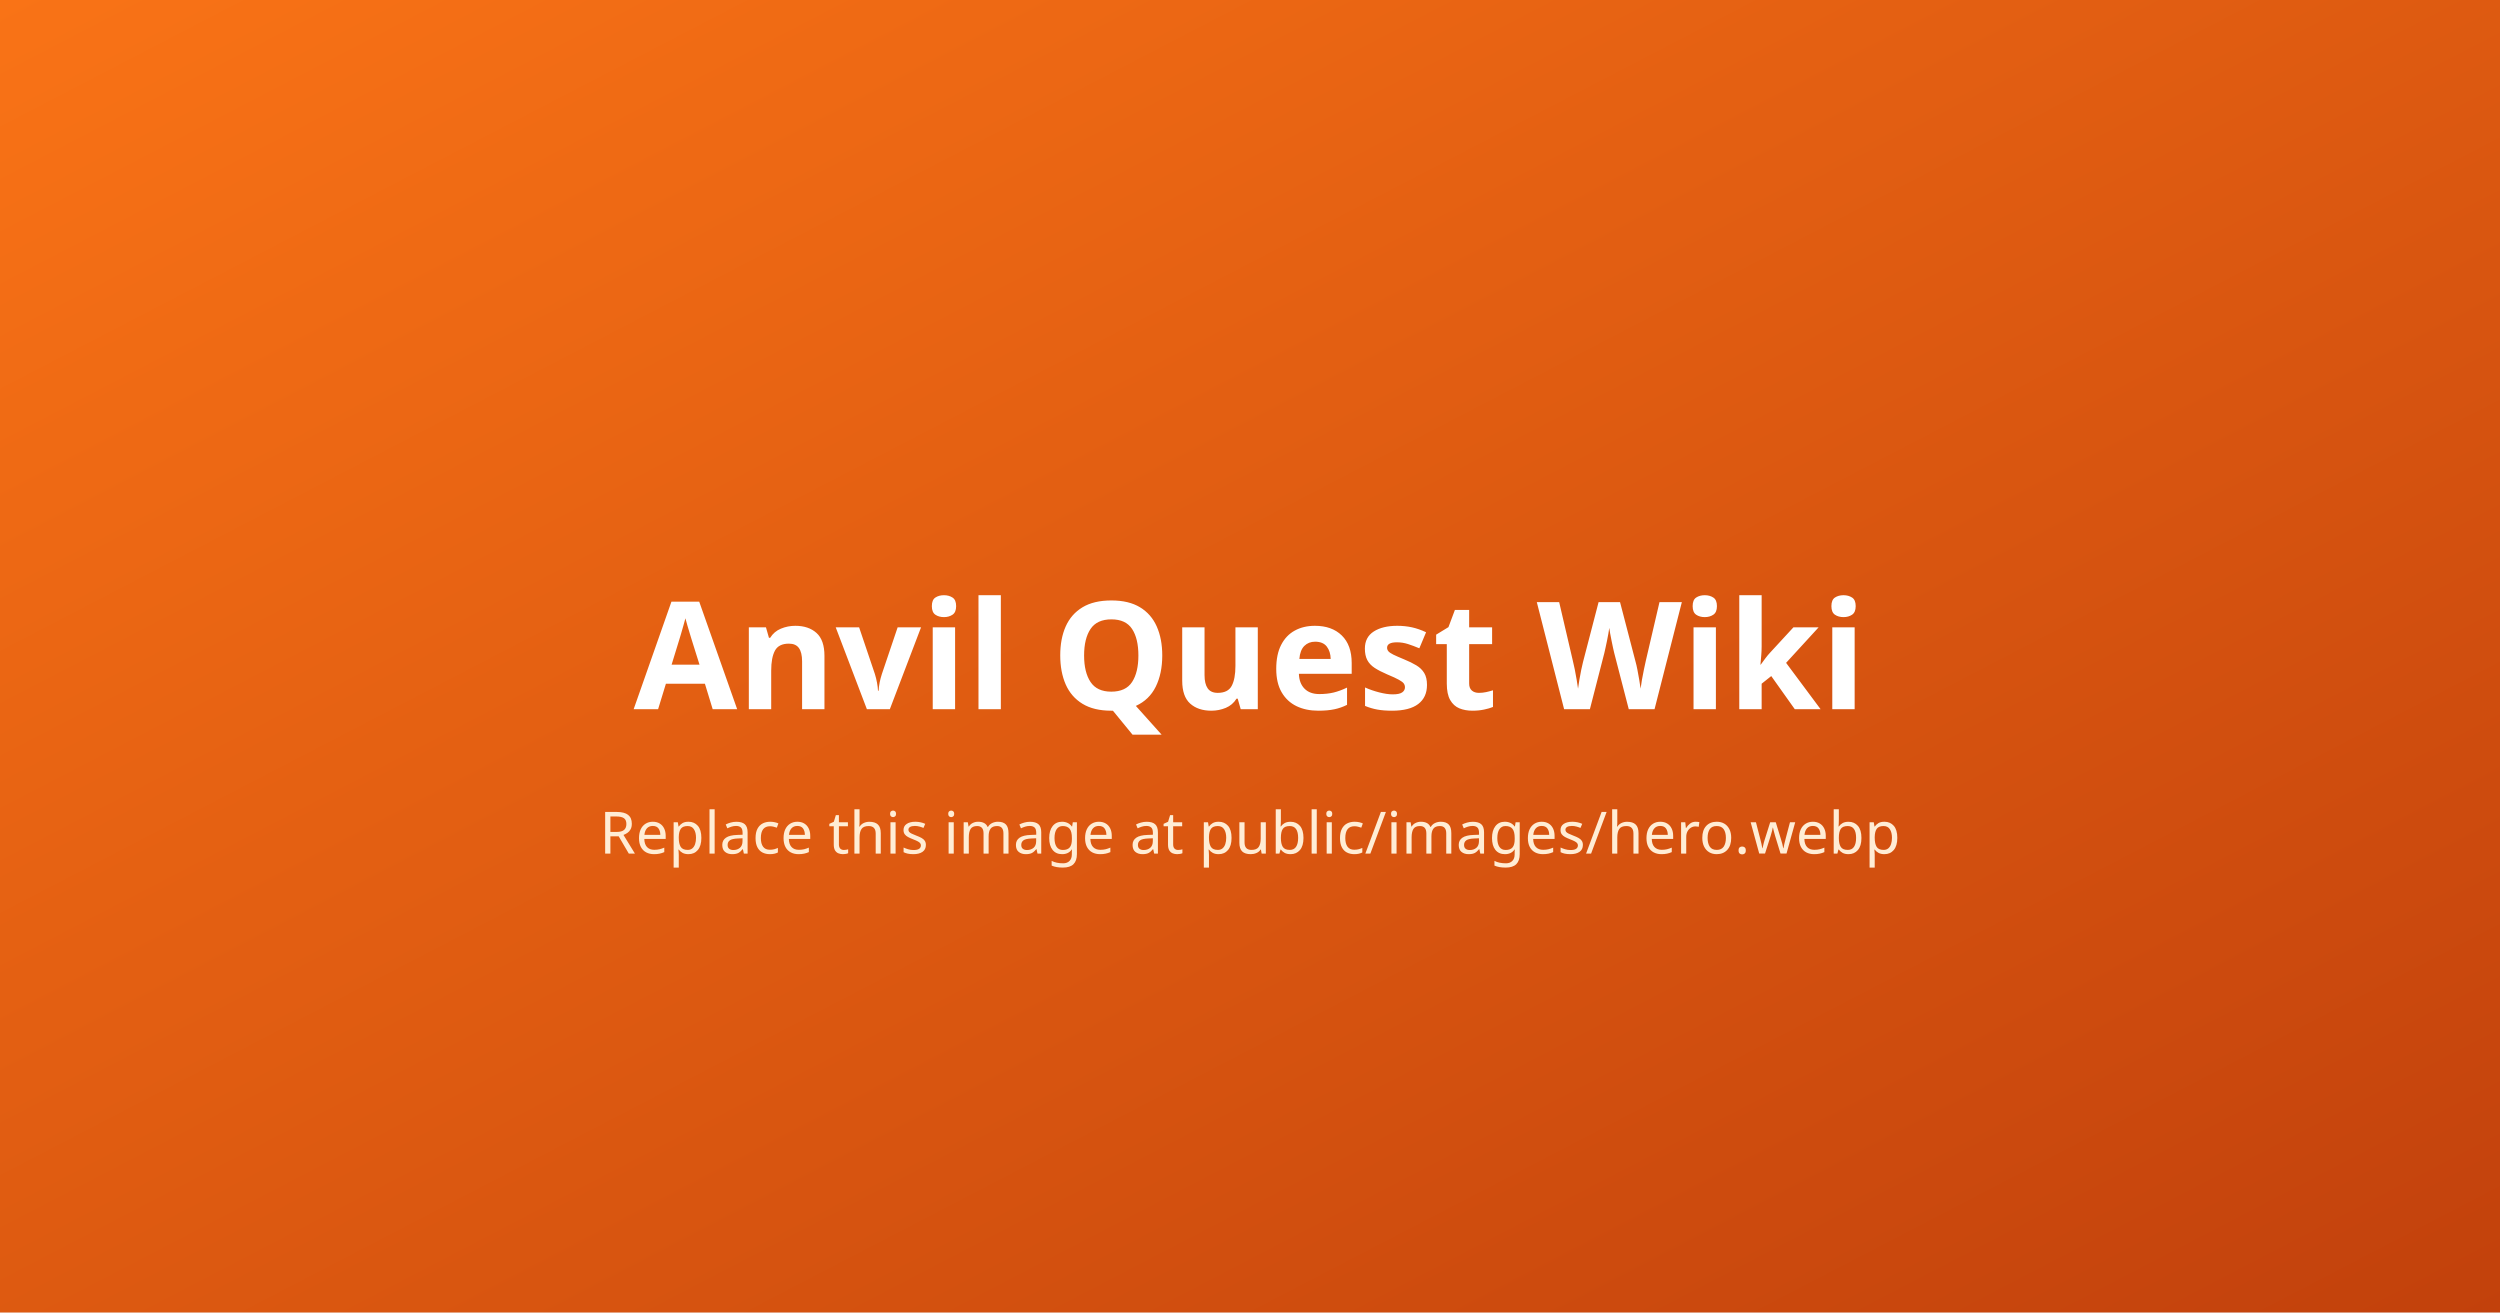
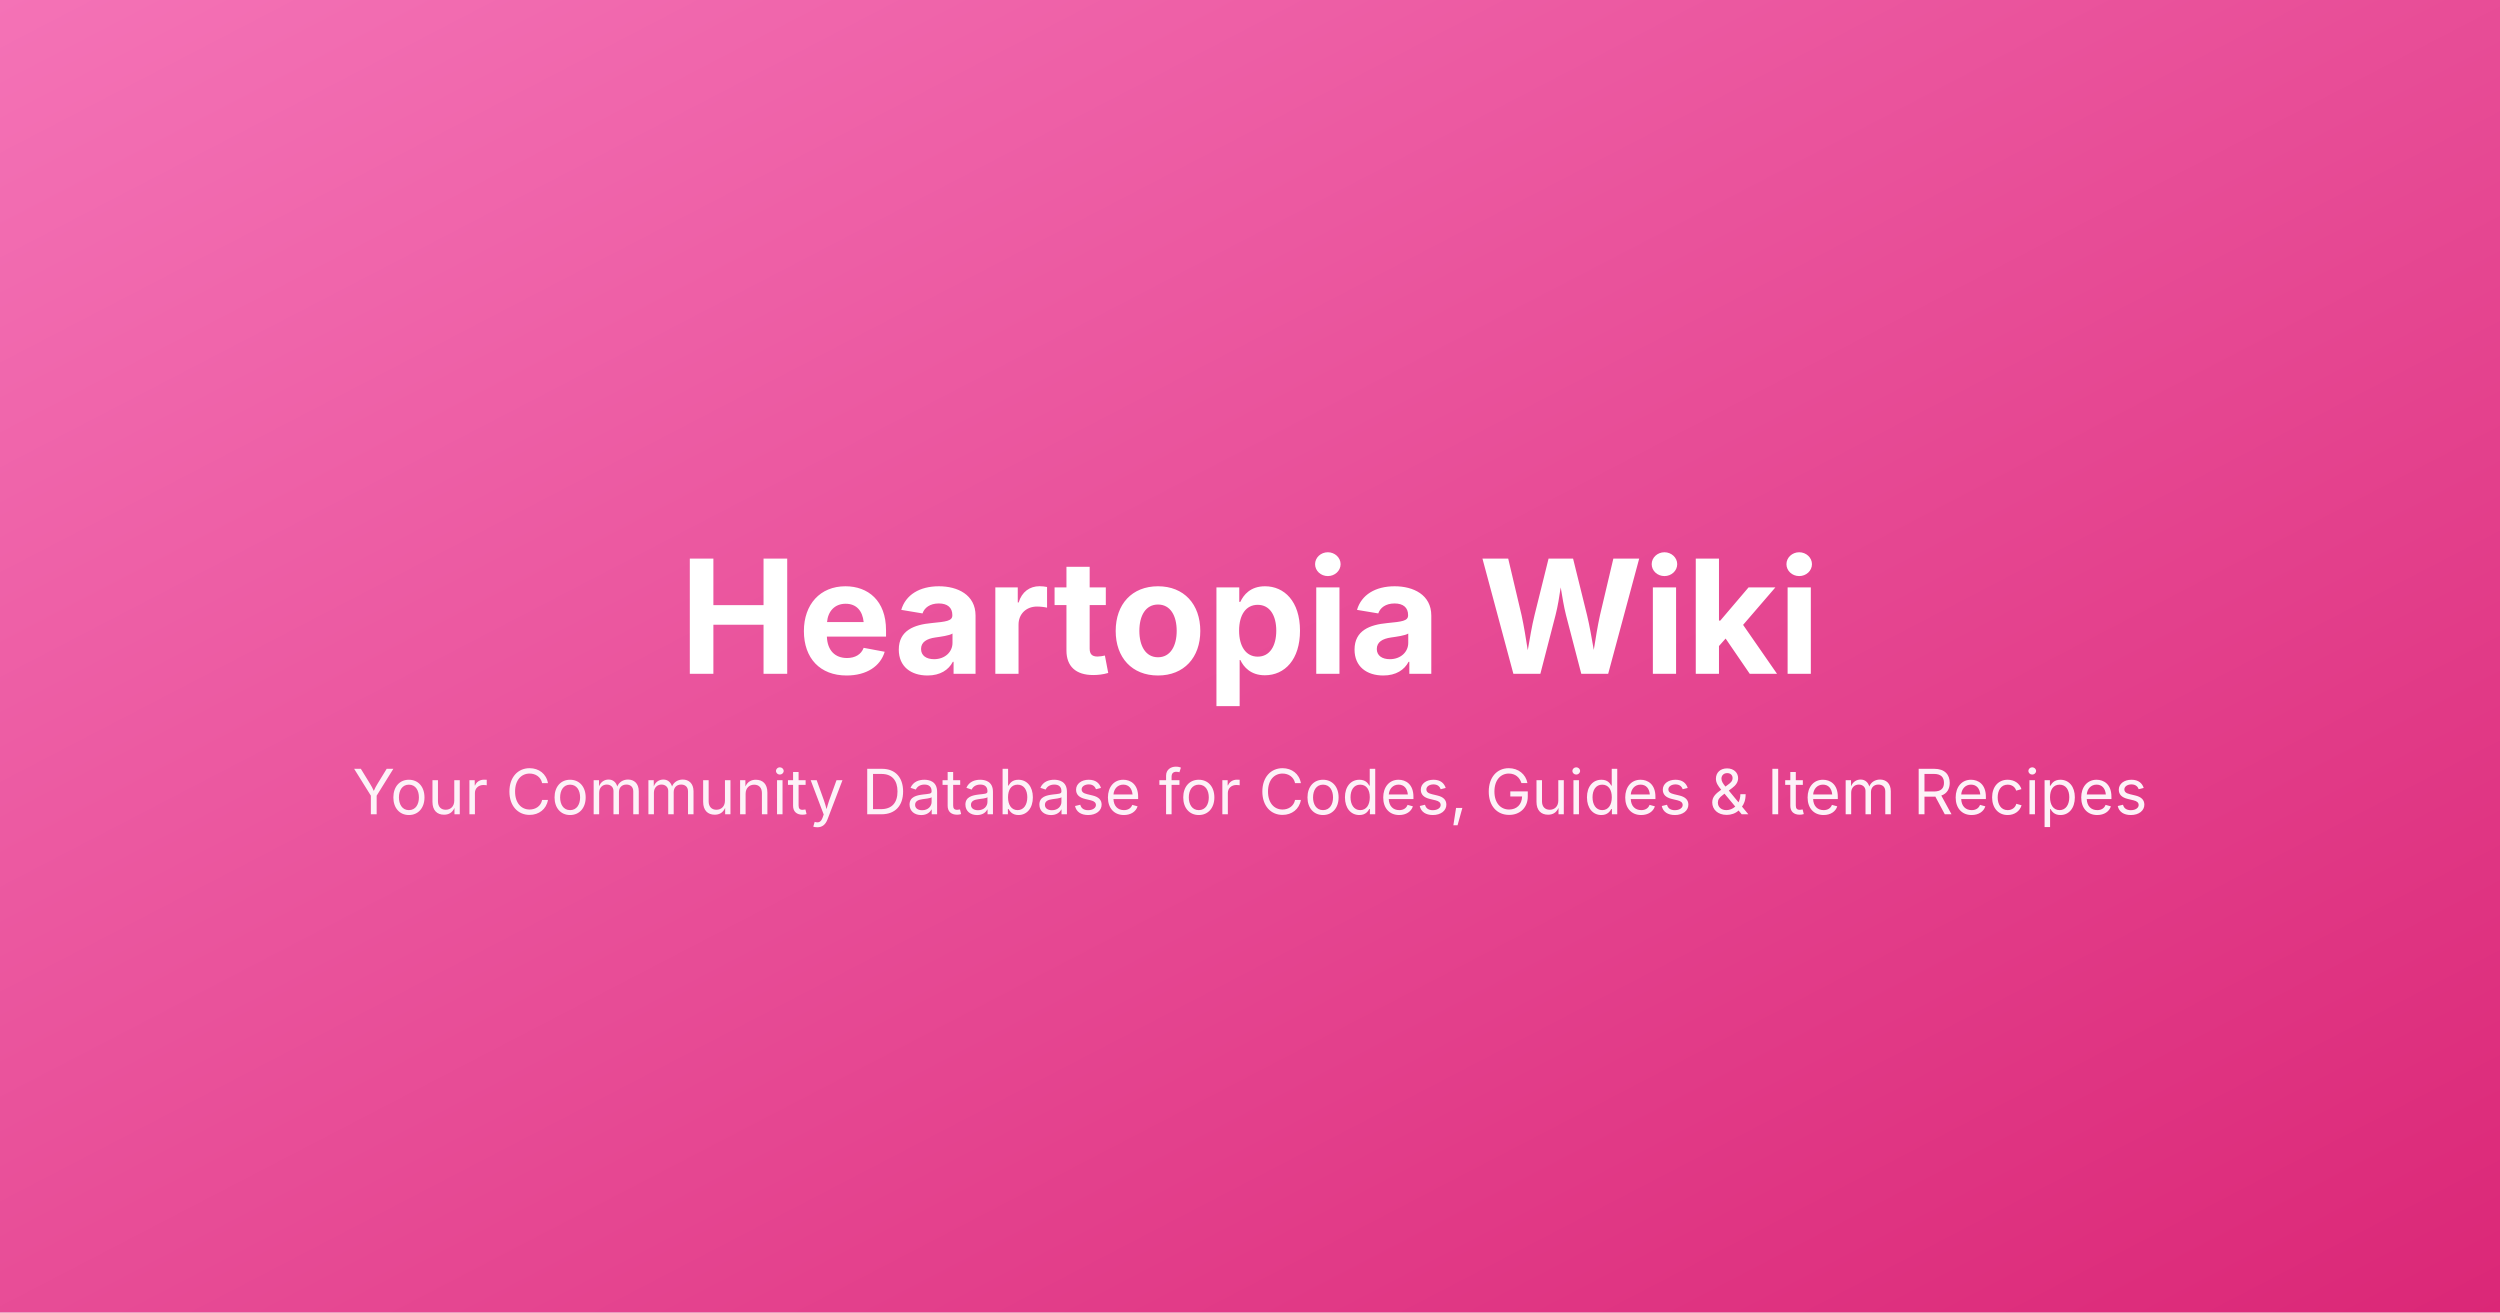
<svg xmlns="http://www.w3.org/2000/svg" viewBox="0 0 1200 630" width="1200" height="630">
  <defs>
-     <linearGradient id="g" x1="0" y1="0" x2="1" y2="1">
-       <stop offset="0%" stop-color="#f97316" />
-       <stop offset="100%" stop-color="#c2410c" />
+     <linearGradient id="g" x1="0%" y1="0%" x2="100%" y2="100%">
+       <stop offset="0%" stop-color="#f472b6" />
+       <stop offset="100%" stop-color="#db2777" />
    </linearGradient>
  </defs>
  <rect width="1200" height="630" fill="url(#g)" />
-   <text x="600" y="315" font-family="system-ui, sans-serif" font-size="72" font-weight="bold" fill="#fff" text-anchor="middle" dominant-baseline="middle">Anvil Quest Wiki</text>
-   <text x="600" y="400" font-family="system-ui, sans-serif" font-size="28" fill="#ffedd5" text-anchor="middle" dominant-baseline="middle">Replace this image at public/images/hero.webp</text>
+   <text x="600" y="295" font-family="system-ui, -apple-system, sans-serif" font-size="76" font-weight="bold" fill="#ffffff" text-anchor="middle" dominant-baseline="middle">Heartopia Wiki</text>
+   <text x="600" y="380" font-family="system-ui, -apple-system, sans-serif" font-size="30" fill="#fdf2f8" text-anchor="middle" dominant-baseline="middle">Your Community Database for Codes, Guides &amp; Item Recipes</text>
</svg>
